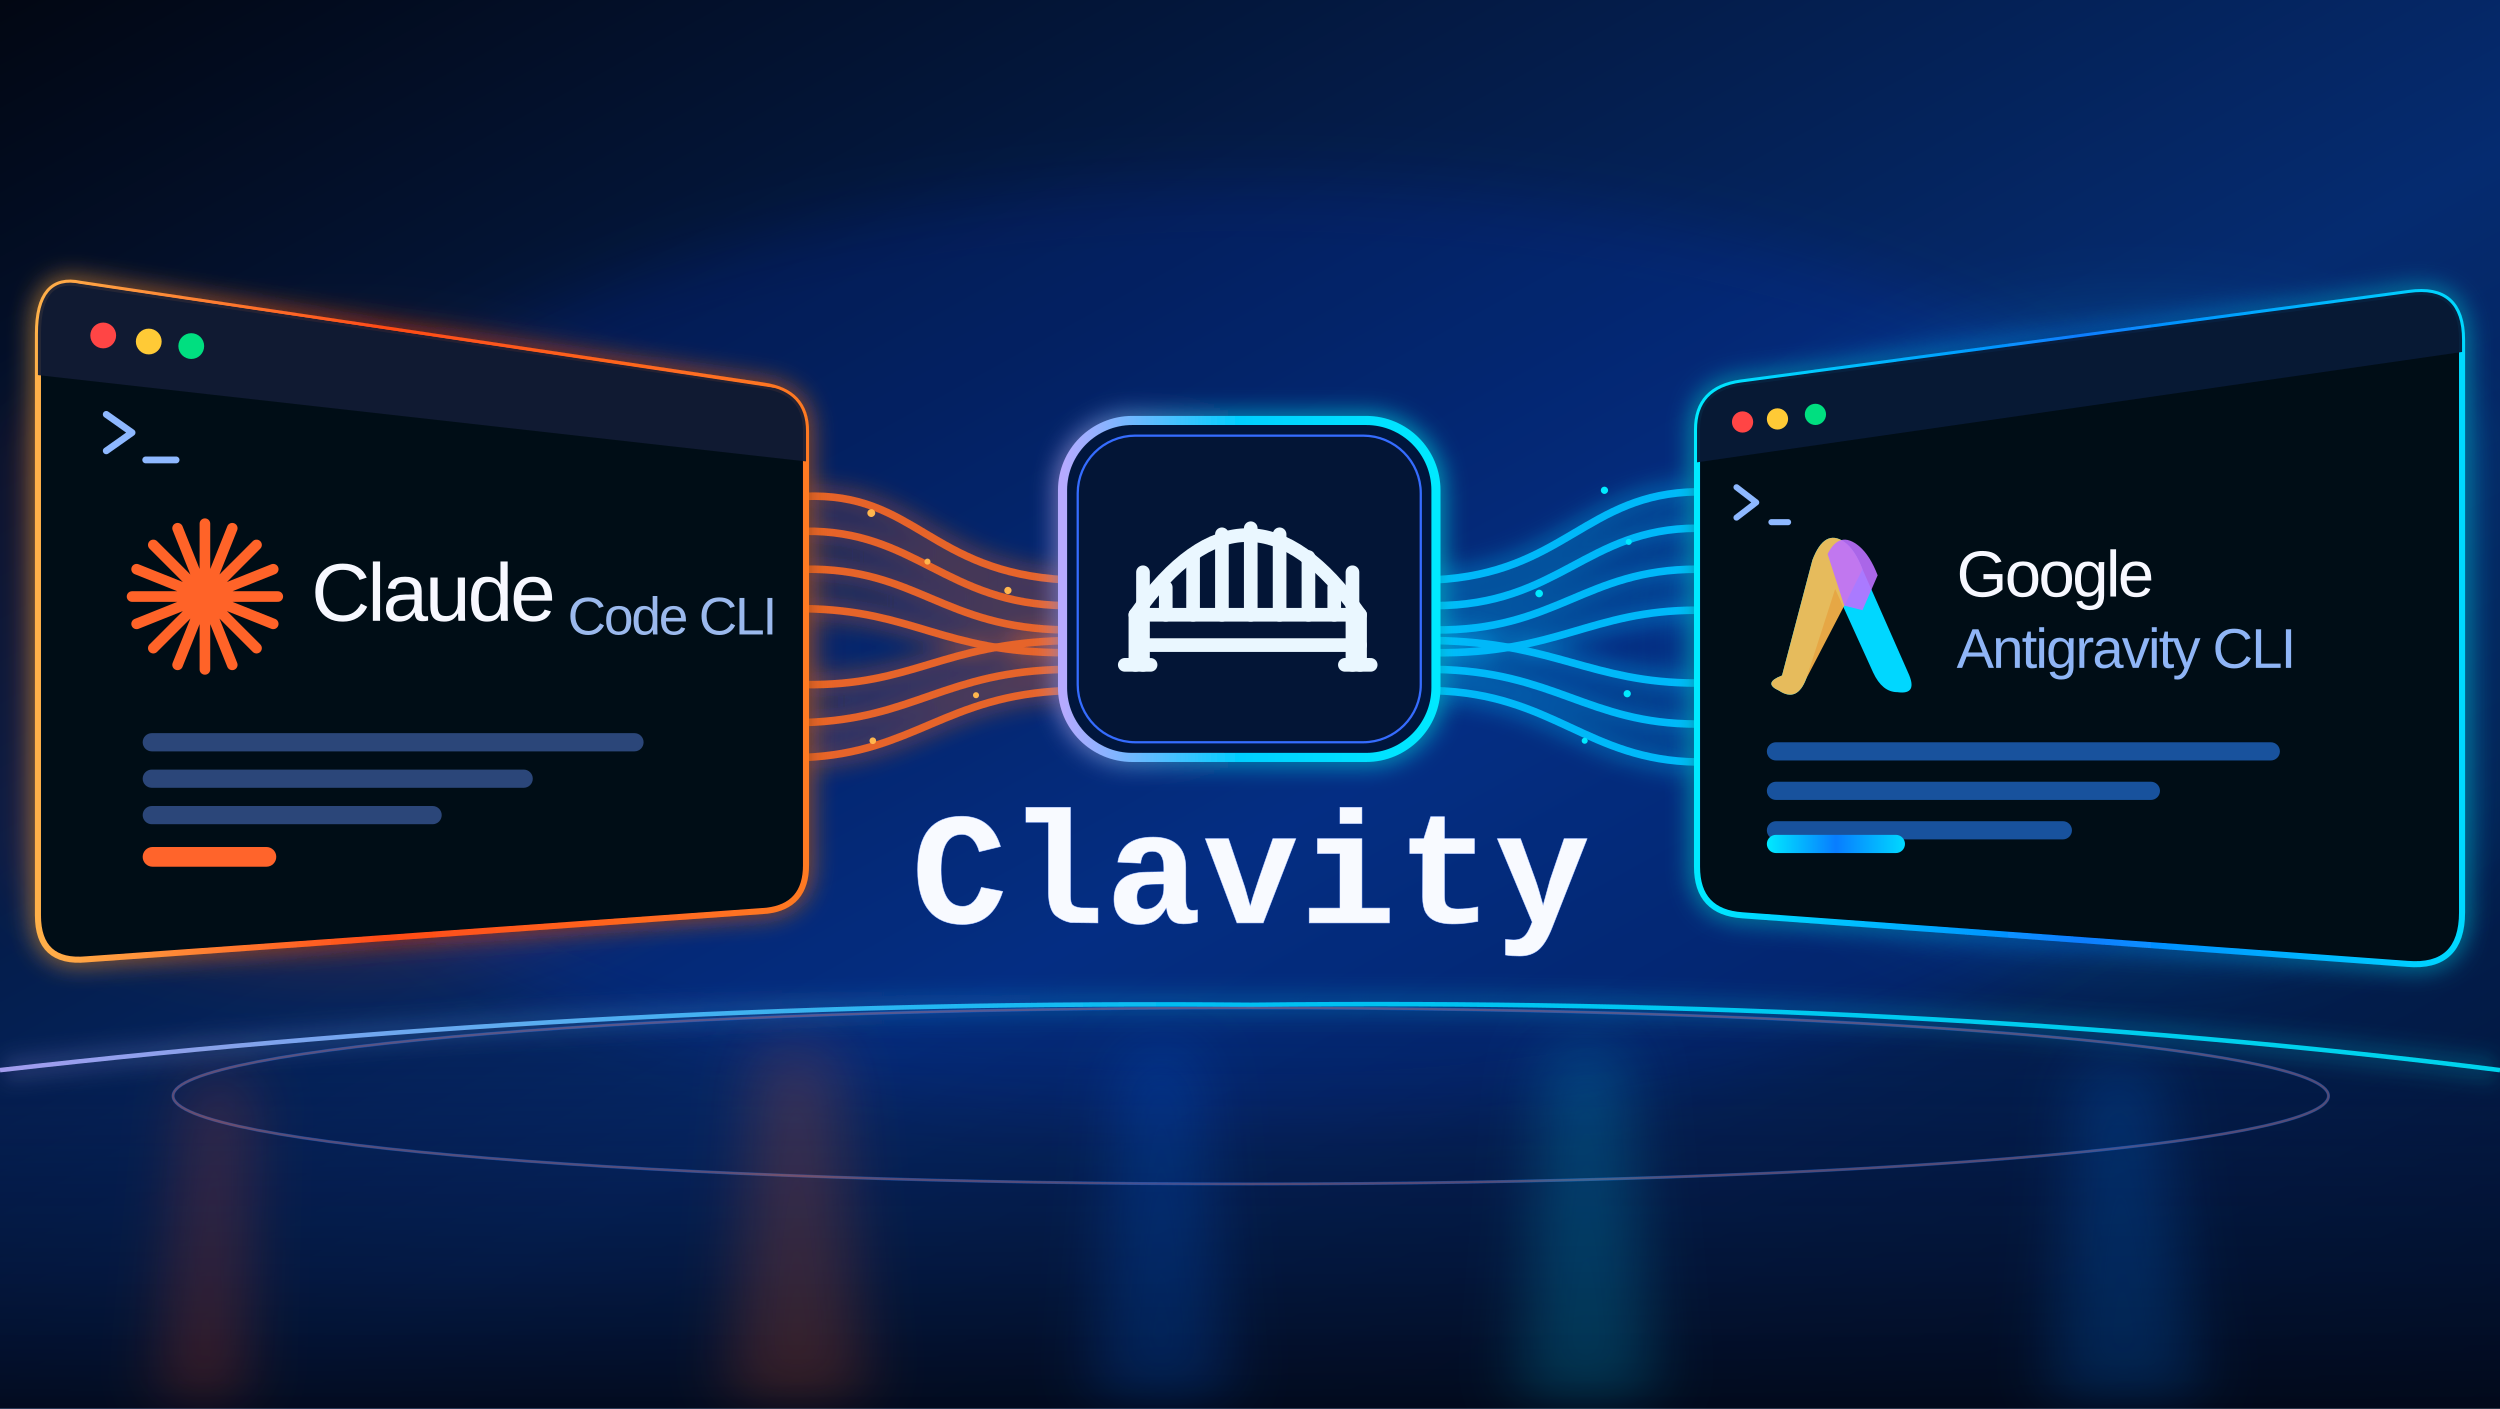
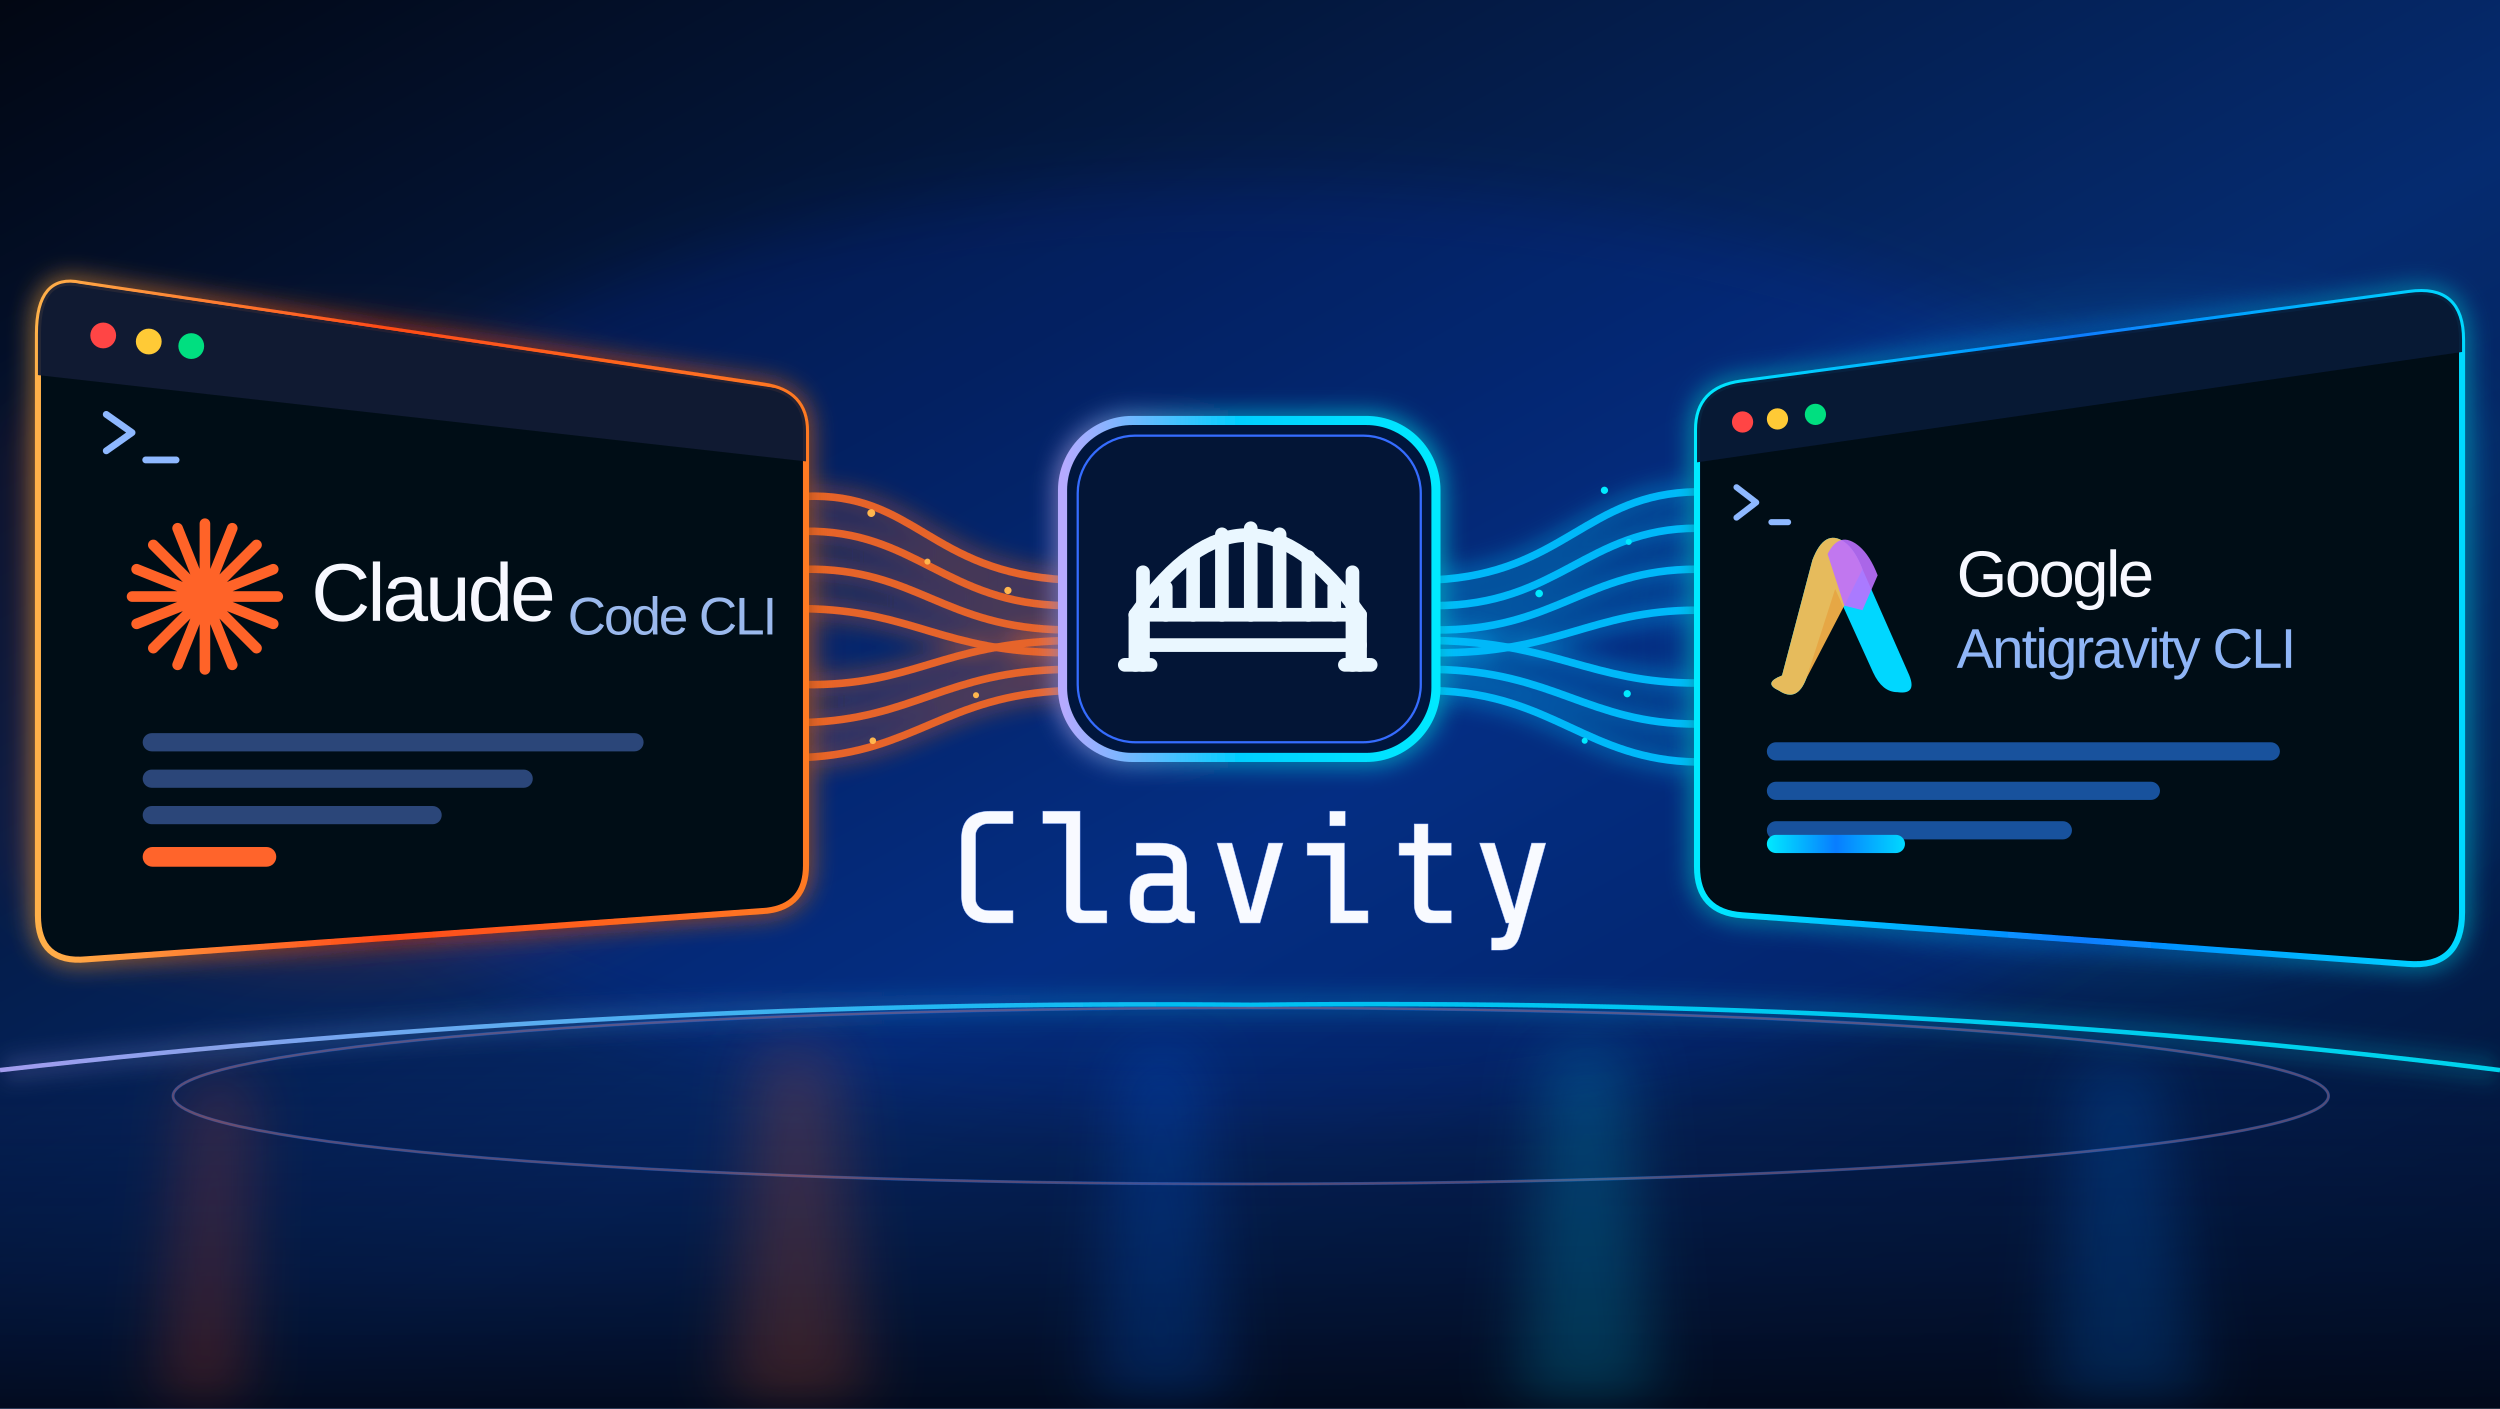
<svg xmlns="http://www.w3.org/2000/svg" width="1647" height="928" viewBox="0 0 1647 928" role="img" aria-labelledby="title desc">
  <defs>
    <linearGradient id="bg" x1="0" y1="0" x2="1" y2="1">
      <stop offset="0" stop-color="#020713" />
      <stop offset=".55" stop-color="#052b70" />
      <stop offset="1" stop-color="#001333" />
    </linearGradient>
    <linearGradient id="orange" x1="0" y1="0" x2="1" y2="0">
      <stop stop-color="#ffb14a" />
      <stop offset=".45" stop-color="#ff4b18" />
      <stop offset="1" stop-color="#ff7a24" />
    </linearGradient>
    <linearGradient id="cyan" x1="0" y1="0" x2="1" y2="0">
      <stop stop-color="#00eaff" />
      <stop offset=".5" stop-color="#087dff" />
      <stop offset="1" stop-color="#00d9ff" />
    </linearGradient>
    <linearGradient id="bridgeStroke" x1="0" y1="0" x2="1" y2="0">
      <stop stop-color="#b6aaff" />
      <stop offset=".48" stop-color="#00cfff" />
      <stop offset="1" stop-color="#00e9ff" />
    </linearGradient>
    <linearGradient id="floor" x1="0" y1="0" x2="0" y2="1">
      <stop stop-color="#061a4b" stop-opacity=".1" />
      <stop offset="1" stop-color="#020817" stop-opacity=".9" />
    </linearGradient>
    <filter id="glowOrange" x="-60%" y="-60%" width="220%" height="220%">
      <feGaussianBlur stdDeviation="8" result="b" />
      <feMerge>
        <feMergeNode in="b" />
        <feMergeNode in="SourceGraphic" />
      </feMerge>
    </filter>
    <filter id="glowBlue" x="-60%" y="-60%" width="220%" height="220%">
      <feGaussianBlur stdDeviation="8" result="b" />
      <feMerge>
        <feMergeNode in="b" />
        <feMergeNode in="SourceGraphic" />
      </feMerge>
    </filter>
    <filter id="softGlow" x="-60%" y="-60%" width="220%" height="220%">
      <feGaussianBlur stdDeviation="20" />
    </filter>
    <clipPath id="leftWindow">
      <path d="M53 187 L503 254 Q531 258 531 284 L531 570 Q531 597 505 600 L57 632 Q25 635 25 603 L25 220 Q25 181 53 187Z" />
    </clipPath>
    <clipPath id="rightWindow">
      <path d="M1147 252 L1587 193 Q1622 188 1622 224 L1622 601 Q1622 638 1586 635 L1148 603 Q1118 601 1118 571 L1118 283 Q1118 256 1147 252Z" />
    </clipPath>
  </defs>
  <rect width="1647" height="928" fill="url(#bg)" />
  <ellipse cx="824" cy="430" rx="680" ry="310" fill="#003bff" opacity=".13" filter="url(#softGlow)" />
  <ellipse cx="225" cy="430" rx="310" ry="210" fill="#ff4b16" opacity=".13" filter="url(#softGlow)" />
  <ellipse cx="1410" cy="420" rx="300" ry="220" fill="#00baff" opacity=".13" filter="url(#softGlow)" />
  <g fill="none" stroke-linecap="round">
    <g stroke="#ff6a24" stroke-width="5" opacity=".9" filter="url(#glowOrange)">
      <path d="M530 327 C603 324 612 377 702 382" />
      <path d="M530 350 C603 349 623 398 702 399" />
      <path d="M530 375 C604 374 621 414 702 415" />
      <path d="M530 401 C602 402 621 430 702 430" />
      <path d="M530 451 C602 452 620 424 702 422" />
      <path d="M530 476 C602 474 623 442 702 441" />
      <path d="M530 499 C602 496 623 458 702 455" />
    </g>
    <g stroke="#00bfff" stroke-width="5" opacity=".95" filter="url(#glowBlue)">
      <path d="M945 382 C1030 378 1045 325 1118 324" />
      <path d="M945 399 C1027 399 1045 348 1118 348" />
      <path d="M945 415 C1025 416 1044 375 1118 375" />
      <path d="M945 430 C1026 431 1048 402 1118 402" />
      <path d="M945 422 C1024 423 1048 450 1118 450" />
      <path d="M945 441 C1024 442 1046 477 1118 477" />
      <path d="M945 455 C1023 457 1046 501 1118 502" />
    </g>
  </g>
  <g fill="#ffb64e">
    <circle cx="574" cy="338" r="2.6" />
    <circle cx="611" cy="370" r="2" />
    <circle cx="664" cy="389" r="2.4" />
    <circle cx="575" cy="488" r="2.2" />
    <circle cx="643" cy="458" r="2" />
  </g>
  <g fill="#00eaff">
    <circle cx="1057" cy="323" r="2.4" />
    <circle cx="1073" cy="357" r="2" />
    <circle cx="1014" cy="391" r="2.5" />
    <circle cx="1072" cy="457" r="2.4" />
    <circle cx="1044" cy="488" r="2" />
  </g>
  <path d="M53 187 L503 254 Q531 258 531 284 L531 570 Q531 597 505 600 L57 632 Q25 635 25 603 L25 220 Q25 181 53 187Z" fill="#020817" stroke="url(#orange)" stroke-width="4" filter="url(#glowOrange)" />
  <g clip-path="url(#leftWindow)">
    <path d="M15 181 L540 260 L540 305 L15 246Z" fill="#111b34" opacity=".92" />
  </g>
  <circle cx="68" cy="221" r="8.5" fill="#ff4545" />
  <circle cx="98" cy="225" r="8.5" fill="#ffca36" />
  <circle cx="126" cy="228" r="8.5" fill="#00df80" />
  <path d="M70 273 L87 285 L70 297 M96 303 L116 303" fill="none" stroke="#8eb8ff" stroke-width="4.5" stroke-linecap="round" stroke-linejoin="round" />
  <g transform="translate(135 393)" stroke="#ff6328" stroke-width="7" stroke-linecap="round">
    <path d="M0 -48V48 M-48 0H48 M-34 -34L34 34 M34 -34L-34 34 M-18 -45L18 45 M18 -45L-18 45 M-45 -18L45 18 M45 -18L-45 18" />
  </g>
  <text x="205" y="409" font-family="Arial, Helvetica, sans-serif" font-size="54" letter-spacing="-2" fill="#f7f8ff">Claude</text>
  <text x="374" y="418" font-family="Arial, Helvetica, sans-serif" font-size="35" letter-spacing="-1.4" fill="#9bb9ed">Code CLI</text>
  <g fill="#2b4679">
    <rect x="94" y="483" width="330" height="12" rx="6" />
    <rect x="94" y="507" width="257" height="12" rx="6" />
    <rect x="94" y="531" width="197" height="12" rx="6" />
  </g>
  <rect x="94" y="558" width="88" height="13" rx="6.5" fill="#ff642b" />
  <path d="M1147 252 L1587 193 Q1622 188 1622 224 L1622 601 Q1622 638 1586 635 L1148 603 Q1118 601 1118 571 L1118 283 Q1118 256 1147 252Z" fill="#020817" stroke="url(#cyan)" stroke-width="4" filter="url(#glowBlue)" />
  <g clip-path="url(#rightWindow)">
    <path d="M1108 254 L1635 184 L1635 230 L1108 306Z" fill="#071936" opacity=".95" />
  </g>
  <circle cx="1148" cy="278" r="7" fill="#ff4545" />
  <circle cx="1171" cy="276" r="7" fill="#ffca36" />
  <circle cx="1196" cy="273" r="7" fill="#00df80" />
  <path d="M1144 321 L1157 331 L1144 341 M1167 344 L1178 344" fill="none" stroke="#8eb8ff" stroke-width="4" stroke-linecap="round" stroke-linejoin="round" />
  <path d="M1174 445 L1194 369 Q1202 348 1215 357 Q1222 362 1227 375 L1257 443 Q1264 458 1250 456 Q1240 456 1234 443 L1209 388 L1190 447 Q1184 463 1172 455 Q1161 450 1174 445Z" fill="#00d7ff" />
  <path d="M1174 445 L1194 369 Q1202 348 1215 357 Q1222 362 1227 375 L1215 399 L1190 447 Q1184 463 1172 455 Q1161 450 1174 445Z" fill="#ffb84a" opacity=".9" />
  <path d="M1204 365 Q1212 349 1225 360 Q1232 366 1237 379 L1227 402 L1215 399Z" fill="#bd70ff" opacity=".9" />
  <text x="1289" y="393" font-family="Arial, Helvetica, sans-serif" font-size="43" letter-spacing="-1.7" fill="#f7f8ff">Google</text>
  <text x="1289" y="440" font-family="Arial, Helvetica, sans-serif" font-size="37" letter-spacing="-1.2" fill="#8fb5f6">Antigravity CLI</text>
  <g fill="#18529d">
    <rect x="1164" y="489" width="338" height="12" rx="6" />
    <rect x="1164" y="515" width="259" height="12" rx="6" />
    <rect x="1164" y="541" width="201" height="12" rx="6" />
  </g>
  <rect x="1164" y="550" width="91" height="12" rx="6" fill="url(#cyan)" />
  <rect x="700" y="277" width="246" height="222" rx="46" fill="#05183e" stroke="url(#bridgeStroke)" stroke-width="6" filter="url(#glowBlue)" />
  <rect x="710" y="287" width="226" height="202" rx="38" fill="#031536" stroke="#356cff" stroke-width="1.5" />
  <g fill="none" stroke="#eaf7ff" stroke-width="9" stroke-linecap="round" stroke-linejoin="round">
    <path d="M748 405 Q822 300 896 405" />
    <path d="M751 405 H894" />
    <path d="M749 425 H896" />
    <path d="M753 377 V438 M891 377 V438" />
    <path d="M768 387 V405 M786 367 V405 M805 352 V405 M824 348 V405 M843 352 V405 M862 367 V405 M879 387 V405" />
    <path d="M748 405 L748 438 M896 405 L896 438" />
    <path d="M741 438 H758 M886 438 H903" />
  </g>
-   <text x="824" y="608" text-anchor="middle" font-family="'Share Tech Mono','Orbitron','Courier New',monospace" font-size="105" font-weight="700" letter-spacing="1" fill="#f8faff" stroke="#8daeff" stroke-width=".5" paint-order="stroke">Clavity</text>
+   <path id="wordmark" aria-label="Clavity" d="M633.5 590.15V552.35Q633.5 543.42 638.38 538.96Q643.26 534.5 652.39 534.5H667.3V542.48H651.34Q647.46 542.48 645.04 544.79Q642.63 547.1 642.63 550.36V592.14Q642.63 595.4 645.04 597.71Q647.46 600.02 651.34 600.02H667.3V608H652.39Q643.26 608 638.38 603.54Q633.5 599.08 633.5 590.15ZM702.53 597.5V542.38H687.1V534.5H711.46V596.98Q711.46 598.65 712.3 599.39Q713.14 600.12 715.13 600.12H729.1V608H711.46Q707.89 608 705.21 605.48Q702.53 602.96 702.53 597.5ZM775.46 604.85Q773.05 608 769.06 608H759.71Q751.73 608 748.11 604.8Q744.49 601.6 744.49 593.83V591.73Q744.49 575.45 759.82 575.45H772.84V570.2Q772.84 566.95 770.84 565.16Q768.85 563.38 764.96 563.38H748.69V555.5H763.91Q773.05 555.5 777.4 559.49Q781.76 563.48 781.76 572.3V597.5Q781.76 599.08 782.97 599.86Q784.18 600.65 787.01 600.65V608H781.24Q779.87 608 778.24 607.16Q776.62 606.32 775.46 604.85ZM772.84 594.88V583.33H759.71Q756.98 583.33 755.2 585.11Q753.41 586.89 753.41 589.62V594.88Q753.41 597.61 754.67 598.87Q755.93 600.12 758.66 600.12H768Q771.16 600.12 772 598.65Q772.84 597.18 772.84 594.88ZM801.87 555.5H811.53L823.82 600.75L835.79 555.5H845.13L830.01 608H817.1ZM886.14 534.5V543.95H876.16V534.5ZM861.25 563.38V555.5H885.61V600.12H901.15V608H876.69V563.38ZM931.76 595.4V563.38H921.79V555.5H931.76V542.9H940.69V555.5H956.02V563.38H940.69V595.92Q940.69 598.24 941.84 599.18Q943 600.12 945.41 600.12H956.02V608H942.79Q937.43 608 934.6 604.54Q931.76 601.07 931.76 595.4ZM992.82 613.77 994.29 608H992.19L974.87 555.5H984.53L997.65 599.5L1009.1 555.5H1018.23L1001.96 613.67Q1000.59 619.02 998.6 621.65Q996.6 624.27 994.13 625.06Q991.67 625.85 987.78 625.85H982.74V617.98H987.15Q989.67 617.98 990.93 617.03Q992.19 616.09 992.82 613.77Z" fill="#f8faff" stroke="#8daeff" stroke-width=".5" paint-order="stroke" />
  <path d="M0 704 Q410 657 824 662 Q1265 656 1647 704 L1647 928 L0 928Z" fill="url(#floor)" />
  <path d="M0 705 Q410 658 824 662 Q1265 657 1647 705" fill="none" stroke="url(#bridgeStroke)" stroke-width="3" opacity=".9" filter="url(#glowBlue)" />
  <ellipse cx="824" cy="722" rx="710" ry="58" fill="none" stroke="#1478ff" stroke-width="2" opacity=".45" />
  <ellipse cx="824" cy="722" rx="710" ry="58" fill="none" stroke="#ff5c24" stroke-width="1.5" opacity=".3" />
  <g opacity=".2" filter="url(#softGlow)">
    <path d="M125 710 L165 710 L160 928 L105 928Z" fill="#ff4e18" />
    <path d="M500 690 L550 690 L570 928 L480 928Z" fill="#ff6025" />
    <path d="M740 690 L790 690 L810 928 L720 928Z" fill="#006bff" />
    <path d="M1020 690 L1070 690 L1090 928 L1000 928Z" fill="#00cfff" />
    <path d="M1370 700 L1420 700 L1450 928 L1350 928Z" fill="#007dff" />
  </g>
</svg>
